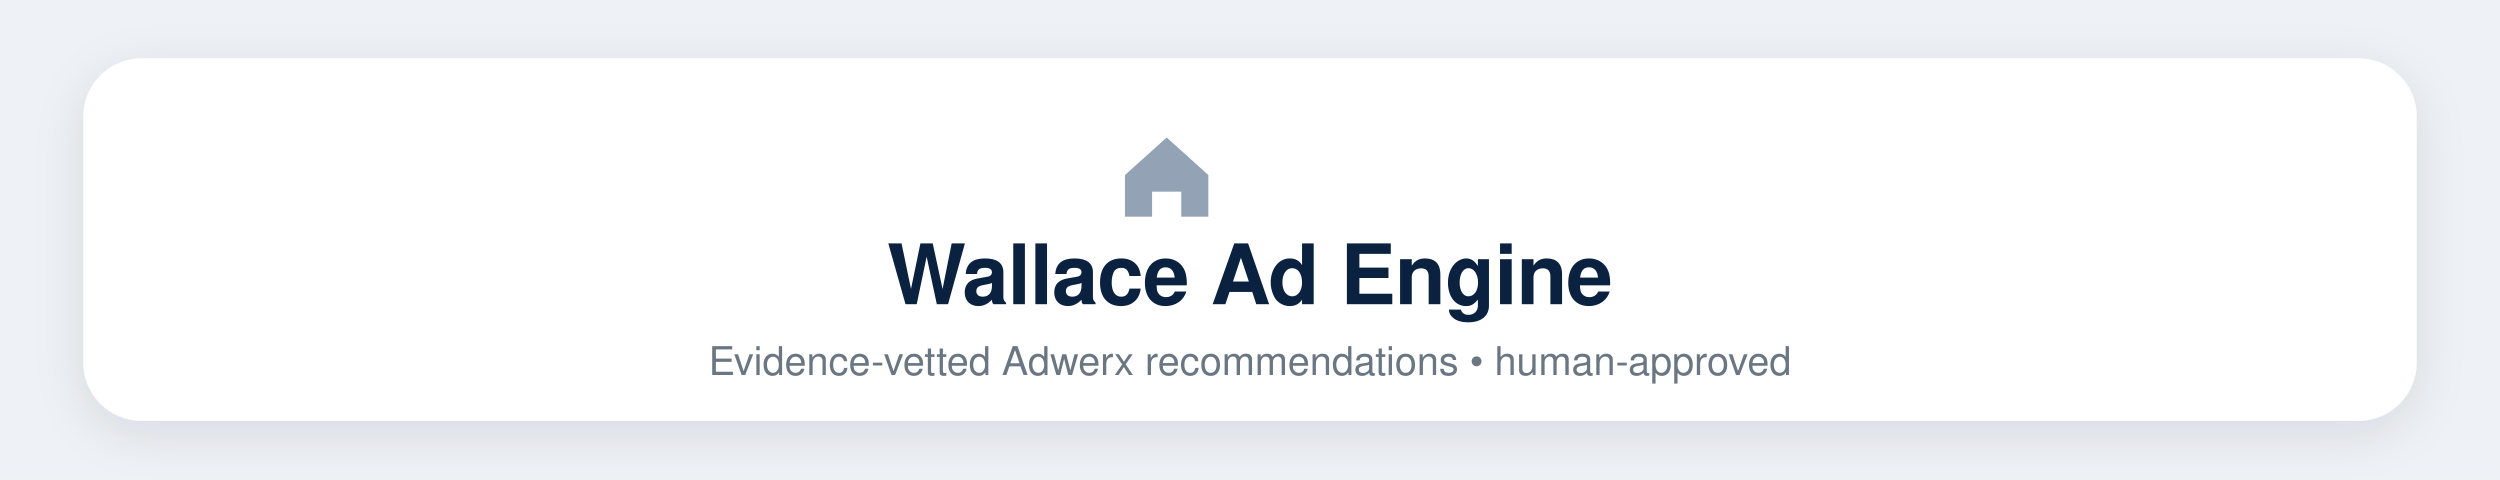
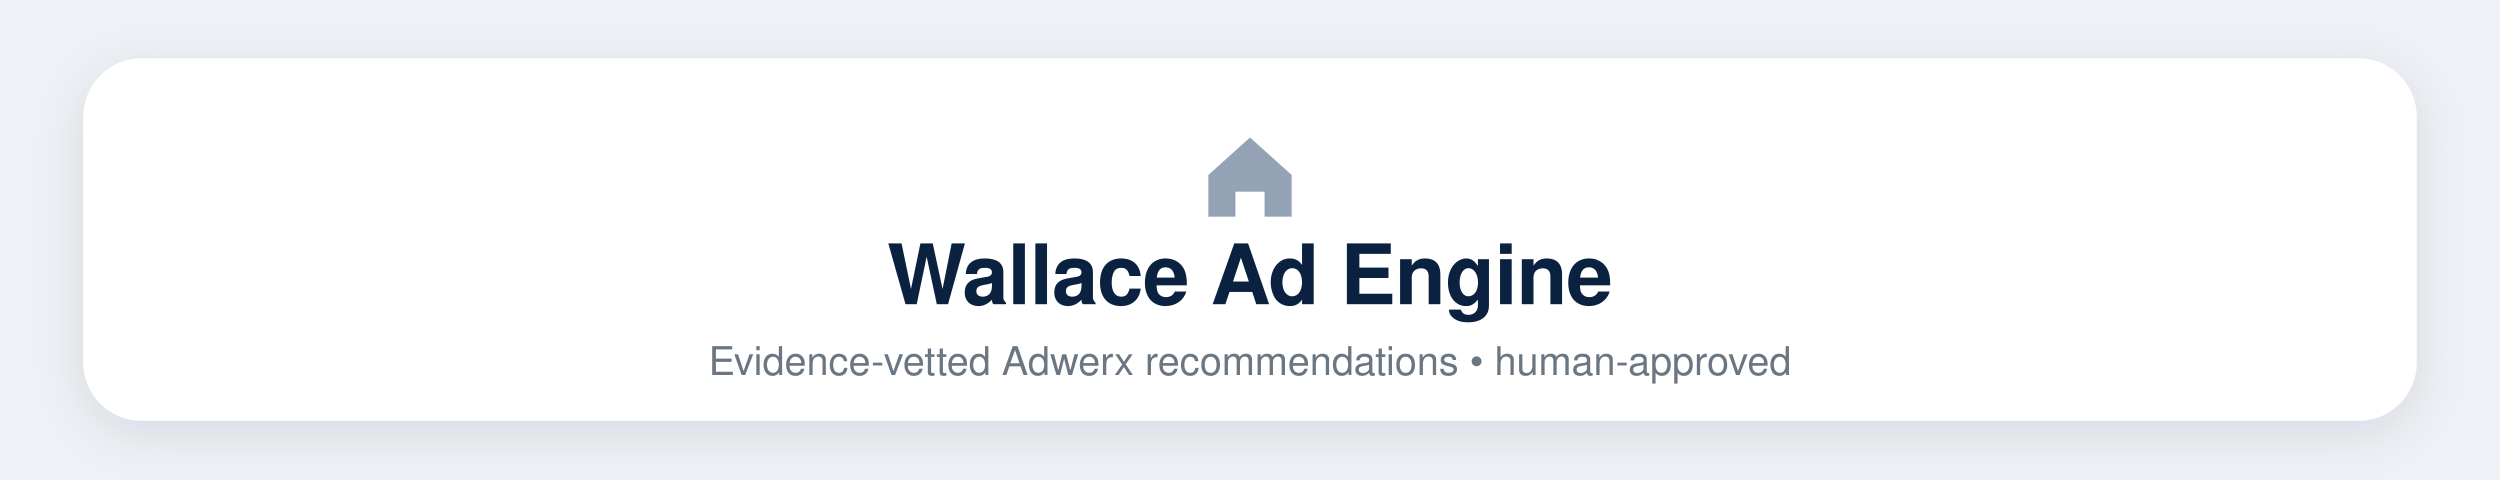
<svg xmlns="http://www.w3.org/2000/svg" width="1200" height="230" viewBox="0 0 1200 230">
  <defs>
    <filter id="s" x="-20%" y="-20%" width="140%" height="160%">
      <feDropShadow dx="0" dy="6" stdDeviation="12" flood-color="#0a2240" flood-opacity="0.10" />
    </filter>
  </defs>
  <rect width="1200" height="230" fill="#eef1f5" />
  <rect x="40" y="28" width="1120" height="174" rx="28" fill="#ffffff" filter="url(#s)" />
-   <path d="M540 84 L560 66 L580 84 L580 104 L567 104 L567 92 L553 92 L553 104 L540 104 Z" fill="#93a2b5" />
+   <path d="M580 84 L600 66 L620 84 L620 104 L607 104 L607 92 L593 92 L593 104 L580 104 Z" fill="#93a2b5" />
  <text x="600" y="146" text-anchor="middle" font-family="'Helvetica Neue', Helvetica, Arial, sans-serif" font-size="40" font-weight="700" fill="#0a2240" letter-spacing="-0.5">Wallace Ad Engine</text>
  <text x="600" y="180" text-anchor="middle" font-family="'Helvetica Neue', Helvetica, Arial, sans-serif" font-size="19" font-weight="400" fill="#6b7683">Evidence-vetted Adwerx recommendations • human-approved</text>
</svg>
